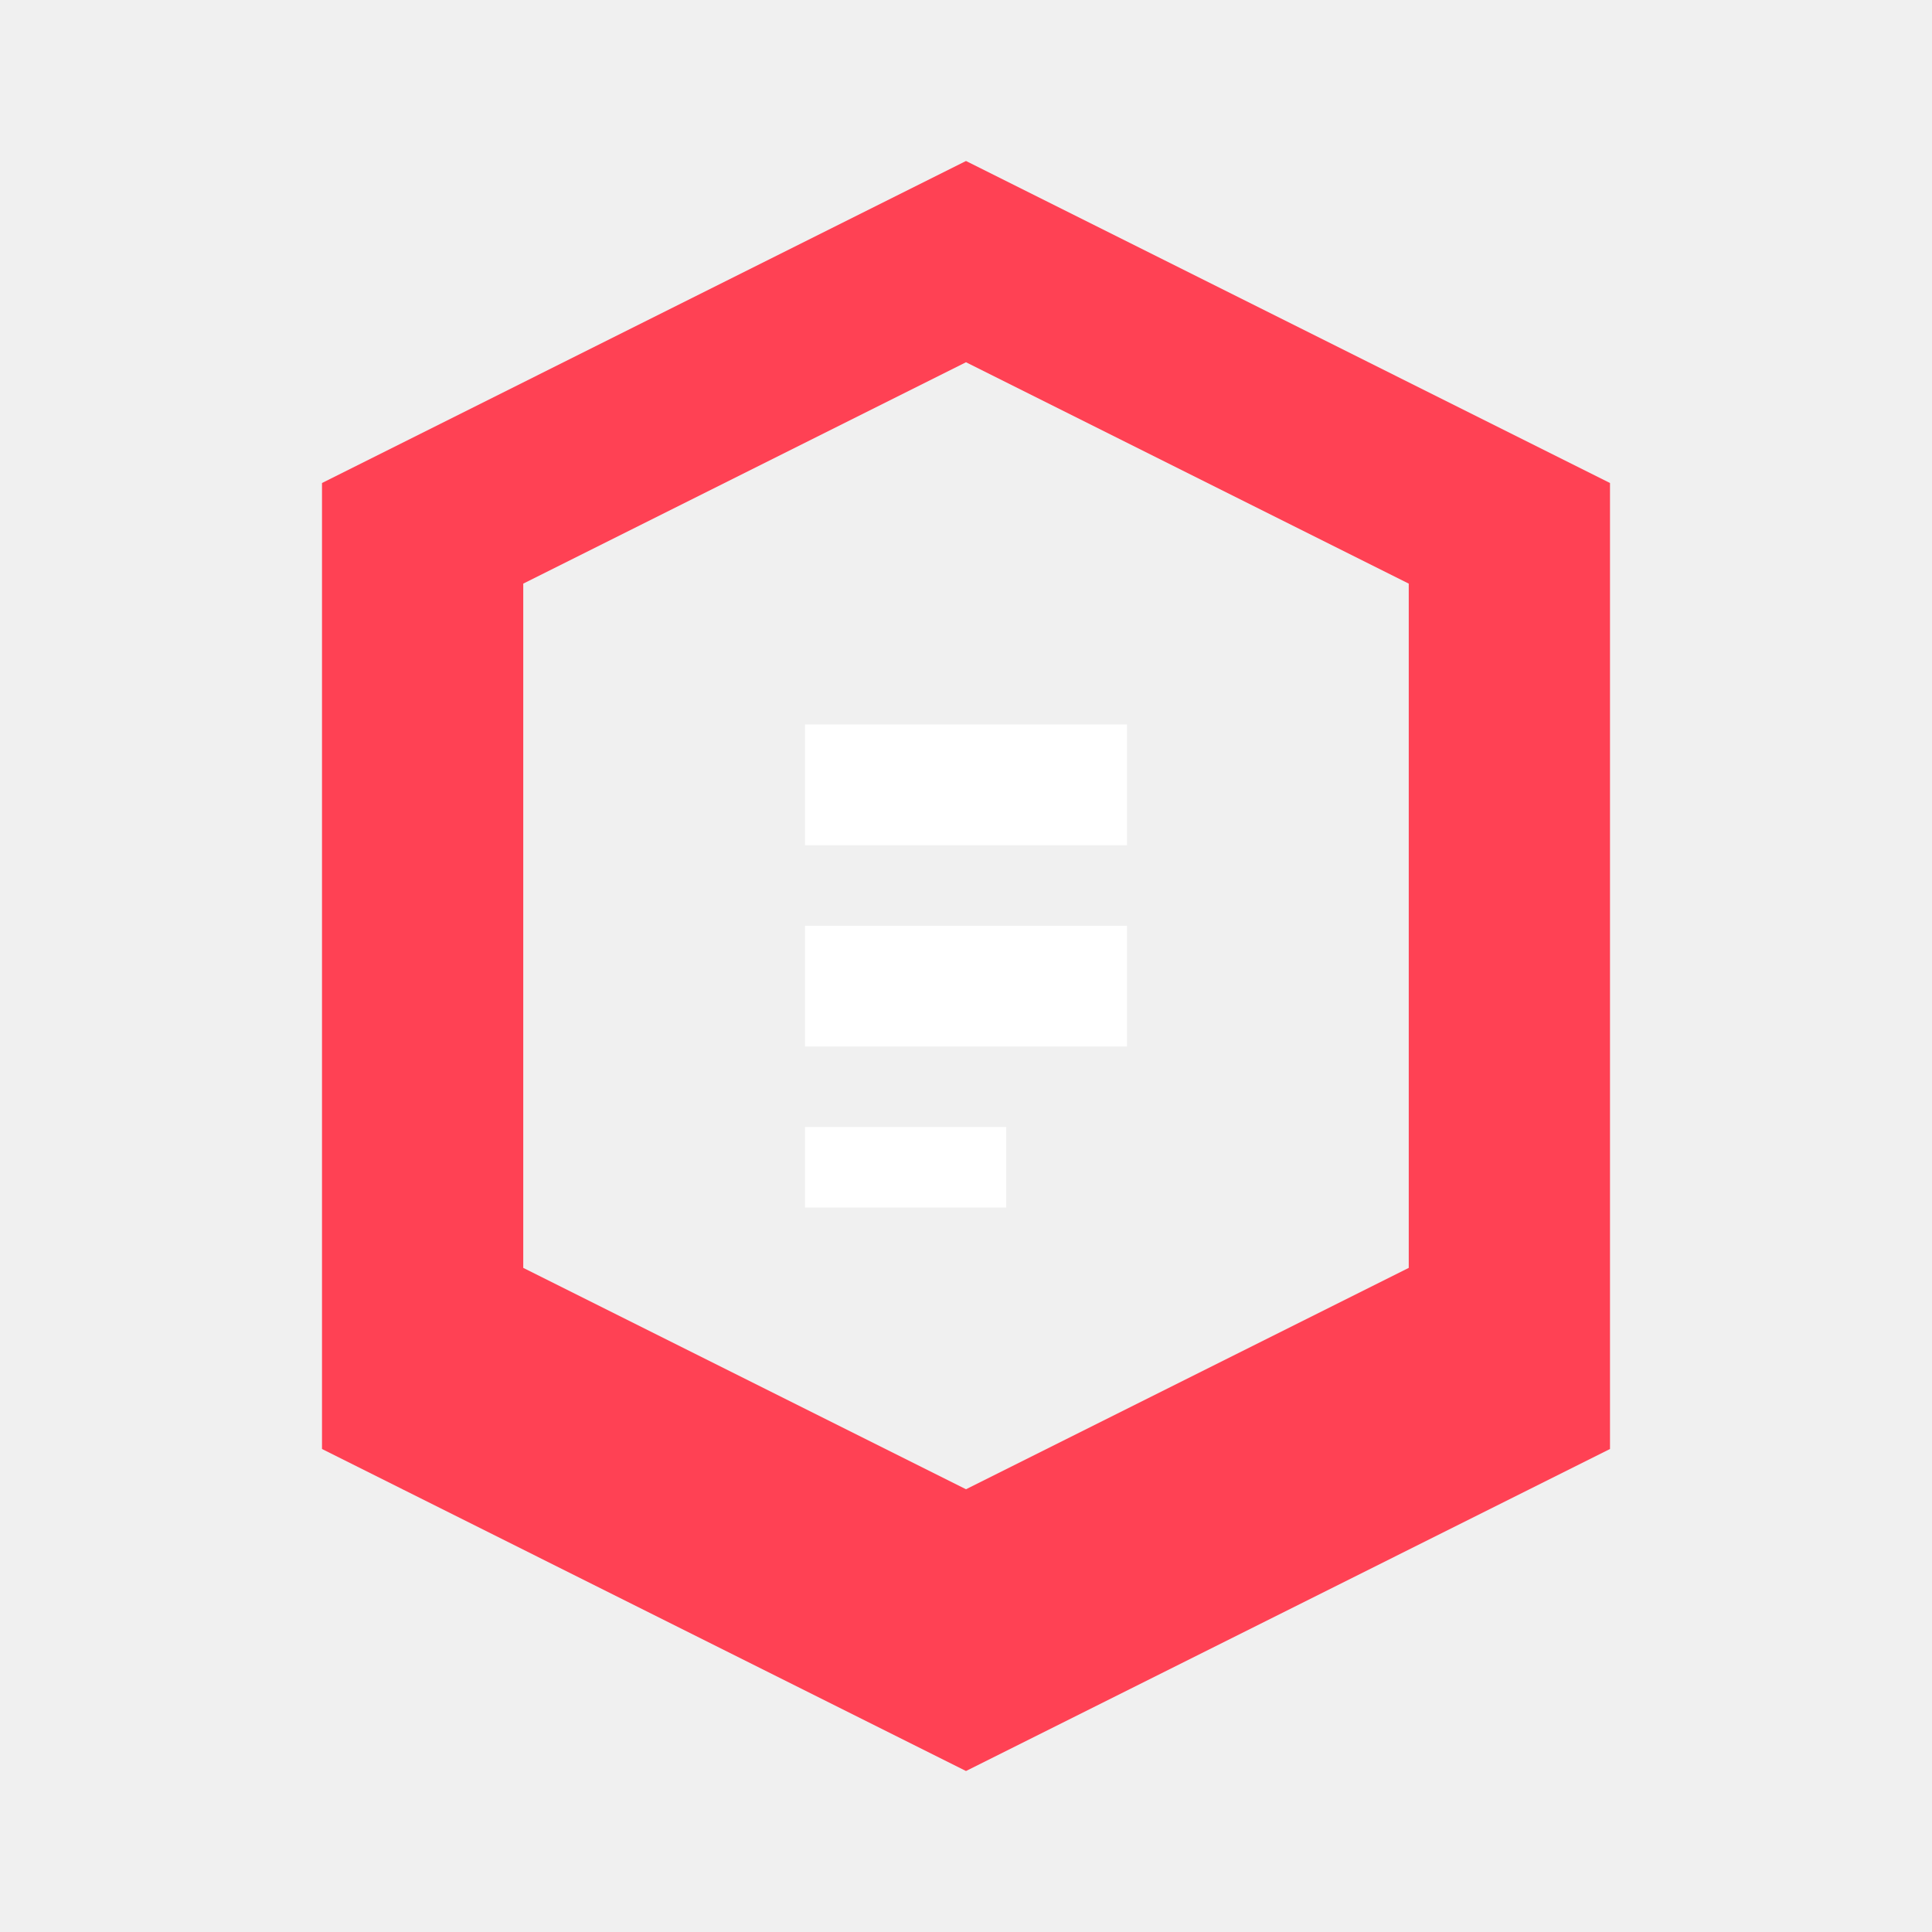
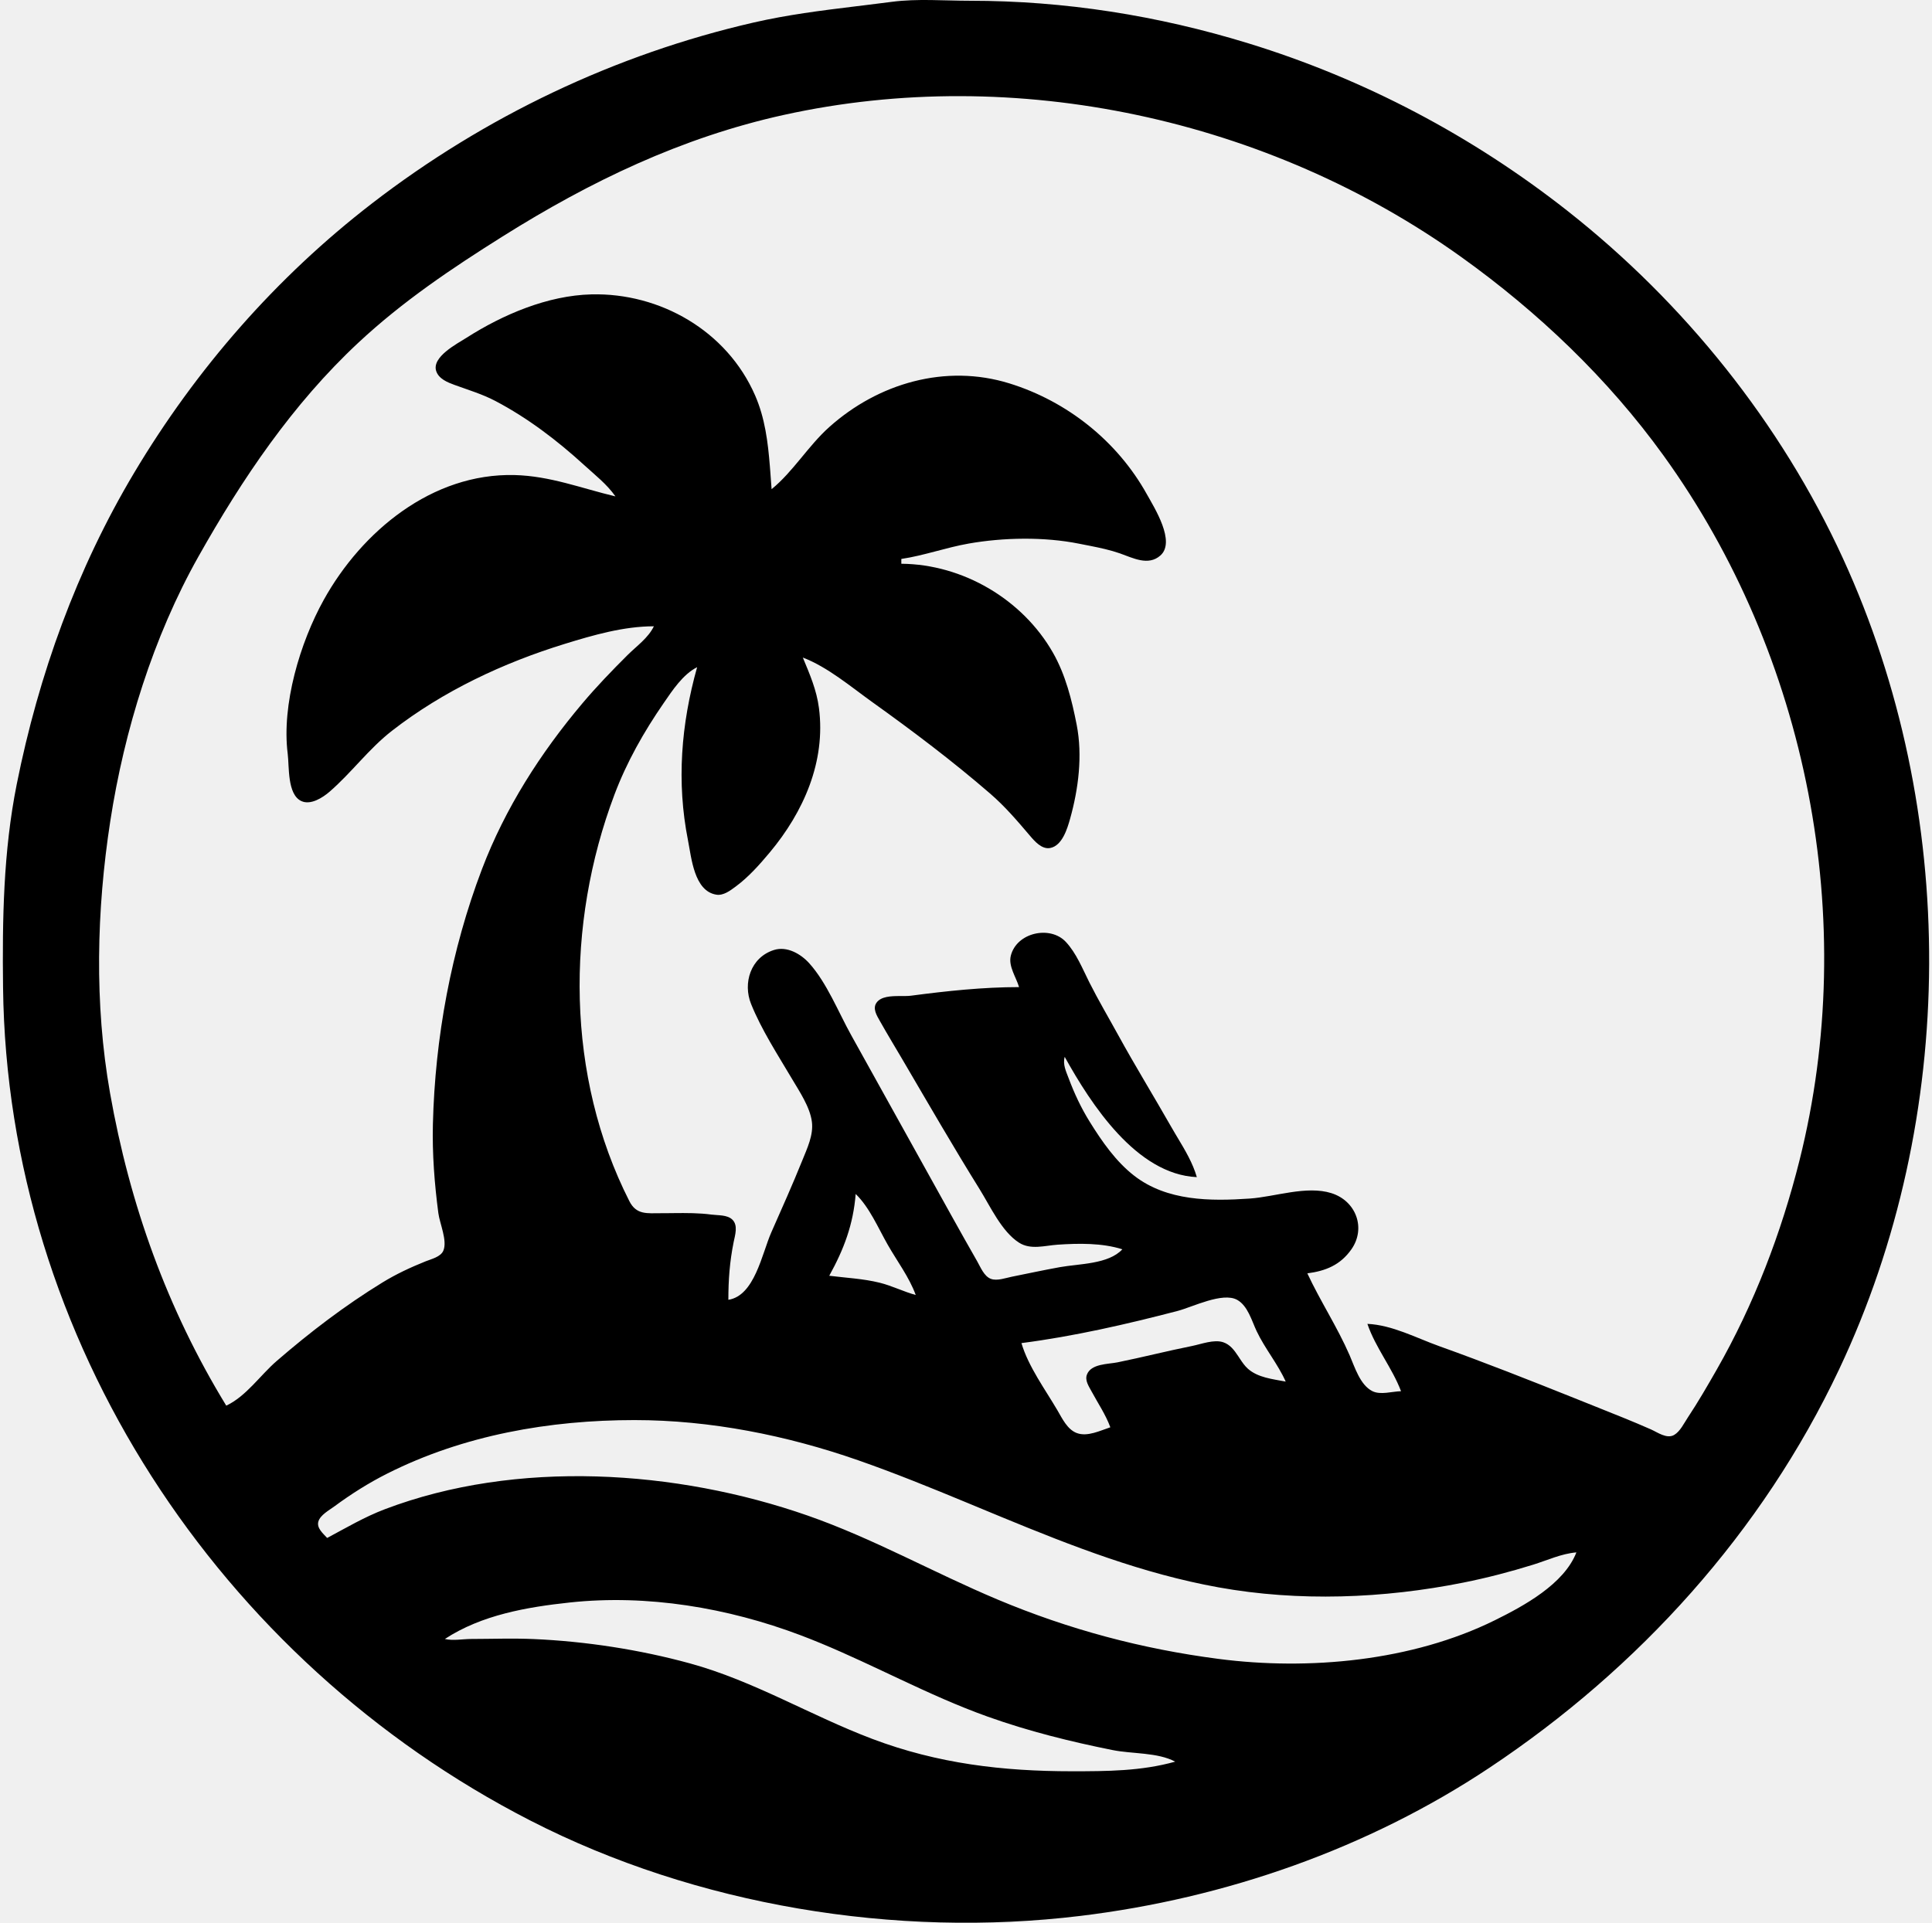
- <svg xmlns="http://www.w3.org/2000/svg" viewBox="0 0 24 24">
-   <path fill="#FF4154" d="M12 2L4 6v12l8 4 8-4V6l-8-4zm0 2.5l5.5 2.75v8.5L12 18.5l-5.5-2.75v-8.5L12 4.5z" />
-   <path fill="#fff" d="M10 9h4v1.5h-4V9zm0 2.5h4V13h-4v-1.5zm0 2.5h2.5V15H10v-1z" />
+ <svg xmlns="http://www.w3.org/2000/svg" height="660" viewBox="0 0 663 660" width="663">
+   <path d="m305.114.624c8.718-1.145 17.927-.365 26.713-.365 32.549 0 64.506 5.053 95.649 14.631 39.744 12.224 76.763 31.767 109.436 57.478 40.047 31.513 73.229 72.847 94.521 119.236 39.836 86.79 39.544 191.973-1.268 278.398-26.389 55.88-68.724 102.65-119.965 136.757-41.809 27.829-90.707 44.863-140.457 50.893-63.325 7.678-131.785-3.542-188.712-32.729-106.869-54.795-179.523-165.076-180.96-285.932-.277-23.301.086-46.741 4.699-69.815 7.513-37.579 20.613-73.904 40.286-106.877 21.281-35.67 48.77-67.147 81.688-92.526 38.602-29.761 83.468-51.167 130.978-62.058 11.474-2.63 22.995-4.087 34.573-5.496l3.658-.445c3.05-.372 6.104-.748 9.163-1.15zm-110.556 549.441c-14.717 1.578-30.239 4.256-42.87 12.522 2.843.684 6.102.005 9.069 0 7.125-.012 14.318-.28 21.435.032 17.817.782 36.382 3.632 53.587 8.35 22.029 6.041 41.433 17.929 62.656 25.945 22.39 8.457 44.677 11.085 68.427 11.085 11.968 0 23.846-.036 35.45-3.303-6.056-3.225-14.726-2.62-21.435-3.963-14.557-2.915-28.869-6.475-42.87-11.47-10.305-3.677-20.231-8.214-30.111-12.849l-6.349-2.985c-9.171-4.309-18.363-8.561-27.845-12.143-24.932-9.418-52.56-14.072-79.144-11.222zm22.259-62.614c-29.164 0-58.66 5.137-84.915 18.37-6.361 3.206-12.408 7.026-18.137 11.259-1.746 1.291-4.842 2.948-5.487 5.192-.655 2.276 1.686 4.182 3.014 5.638 6.562-3.498 12.797-7.2 19.786-9.855 45.199-17.17 99.992-13.571 145.098 2.172 22.494 7.851 43.219 19.592 65.129 28.8 24.503 10.298 49.53 16.975 75.847 20.399 31.042 4.038 66.434.765 94.808-13.242 9.971-4.922 23.814-12.422 28.03-23.32-5.207.455-9.892 2.686-14.84 4.224-7.867 2.446-15.827 4.52-23.908 6.139-27.388 5.487-56.512 6.619-84.091 1.64-25.992-4.693-50.143-14.119-74.18-24.035l-3.068-1.268c-2.045-.847-4.09-1.696-6.136-2.544l-3.069-1.272c-12.28-5.086-24.607-10.111-37.211-14.51-24.485-8.547-50.727-13.785-76.671-13.785zm51.114-447.991c-34.96 7.723-66.277 22.761-96.457 41.718-17.521 11.005-34.282 22.28-49.465 36.444-22.579 21.065-39.836 46.669-54.887 73.412-15.507 27.554-25.45 59.666-30.255 90.824-4.714 30.568-5.491 62.707-.091 93.301 6.75 38.249 19.599 74.141 39.89 107.338 6.819-3.185 11.66-10.446 17.313-15.337 11.415-9.876 23.4-19.029 36.275-26.929 4.766-2.924 9.662-5.194 14.84-7.275 1.953-.785 5.146-1.503 6.065-3.648 1.461-3.407-1.241-9.336-1.705-12.866-1.325-10.096-2.125-20.363-1.875-30.55.725-29.669 6.27-59.752 16.826-87.521 7.955-20.924 20.107-39.922 34.503-56.972 4.885-5.785 10.078-11.171 15.437-16.513 3.167-3.157 7.098-5.859 9.069-9.909-10.337.007-20.675 2.987-30.504 6.013-21.174 6.52-41.801 16.193-59.358 29.842-8.008 6.226-13.873 14.387-21.447 20.94-2.323 2.011-6.485 4.705-9.695 3.188-4.85-2.29-4.101-11.835-4.657-16.222-2.137-16.873 4.255-38.216 12.378-52.843 13.04-23.48 37.151-43.529 65.467-42.829 12.229.302 22.935 4.551 34.626 7.325-2.965-4.212-6.939-7.282-10.717-10.734-9.257-8.459-19.383-16.185-30.504-22.029-4.474-2.351-9.291-3.779-14.015-5.506-2.375-.868-5.366-2.063-6.26-4.702-1.655-4.889 7.149-9.417 10.382-11.479 12.5-7.969 27.827-14.525 42.87-14.894 23.509-.577 46.479 12.468 56.163 34.666 3.404 7.803 4.411 16.055 5.079 24.383l.122 1.562.174 2.346c.019.261.038.521.057.782l.116 1.564.12 1.564c7.384-6.019 12.577-14.877 19.786-21.324 16.861-15.078 39.937-21.772 61.832-14.984 19.787 6.133 36.984 19.788 47.106 37.96 2.648 4.754 10.036 16.374 4.698 21.109-4.177 3.707-9.475.818-13.881-.719-3.336-1.164-6.783-1.902-10.242-2.586l-1.887-.37c-.629-.123-1.258-.246-1.886-.372-11.98-2.402-25.917-2.153-37.923-.041-7.763 1.365-15.349 4.128-23.084 5.272v1.651c21.15.175 41.609 12.241 52.043 30.55 4.323 7.585 6.482 16.267 8.139 24.77 2.048 10.509.608 21.959-2.263 32.201-.963 3.434-2.711 9.256-6.817 10.047-2.903.559-5.368-2.331-7.025-4.279-4.344-5.108-8.476-9.963-13.573-14.374-12.896-11.157-26.531-21.449-40.397-31.373-7.362-5.269-15.426-12.12-23.908-15.34 2.385 5.745 4.721 11.086 5.533 17.339 2.386 18.393-5.314 35.705-16.872 49.54-3.527 4.222-7.299 8.476-11.745 11.756-1.843 1.361-4.157 3.138-6.595 2.753-7.646-1.208-8.556-12.733-9.728-18.637-3.97-19.999-2.376-39.861 3.133-59.449-4.901 2.485-8.444 7.924-11.521 12.385-6.771 9.816-12.646 20.199-16.859 31.376-16.778 44.52-16.616 96.664 5.119 139.523 2.427 4.786 6.111 4.144 10.895 4.144.721 0 1.443-.005 2.165-.011l2.168-.022c4.339-.045 8.687-.065 12.98.509 2.228.297 5.321.032 7.084 1.674 2.111 1.967.986 5.339.5 7.759-1.359 6.766-1.813 12.914-1.813 19.816 9.024-1.399 11.525-15.866 14.724-23.119 3.625-8.216 7.313-16.441 10.667-24.77 1.649-4.094 3.854-8.671 3.275-13.211-.65-5.102-4.336-10.511-6.905-14.862-4.862-8.234-10.389-16.708-13.969-25.596-2.862-7.105-.197-15.983 7.872-18.522 4.45-1.4 9.198 1.346 12.094 4.563 6.073 6.743 9.993 16.778 14.402 24.693l34.395 61.926c2.921 5.244 5.848 10.482 8.837 15.688 1.166 2.031 2.352 5.167 4.74 6.033 2.127.771 5.033-.325 7.149-.749 5.492-1.1 10.976-2.287 16.488-3.283 6.605-1.193 16.674-.969 21.435-6.13-6.963-2.205-15.012-2.075-22.259-1.578-4.353.299-9.178 1.856-13.178-.686-5.953-3.783-9.91-12.522-13.553-18.378-8.98-14.439-17.441-29.096-26.041-43.761l-1.376-2.335-2.766-4.665c-1.381-2.334-2.751-4.675-4.08-7.036-1.027-1.826-2.55-4.233-1.078-6.247 1.546-2.114 4.915-2.239 7.956-2.243l.603 0c1.195.002 2.316.002 3.223-.117 12.274-1.615 24.719-2.953 37.099-2.953-.964-3.352-3.72-7.141-2.838-10.73 1.972-8.031 13.526-10.543 18.9-4.781 3.608 3.868 5.704 9.192 8.051 13.86 3.097 6.162 6.624 12.118 9.941 18.165 5.806 10.586 12.146 20.881 18.117 31.376.492.866 1 1.727 1.512 2.587l.772 1.291c2.577 4.303 5.165 8.635 6.553 13.462-20.736-.949-36.302-25.019-45.343-41.284-.721 2.604.451 4.928 1.388 7.431 1.948 5.198 4.276 10.148 7.206 14.862 4.185 6.733 8.982 13.666 15.314 18.554 11.236 8.674 26.053 8.722 39.572 7.794 8.67-.595 19.503-4.542 28.03-1.864 8.514 2.674 11.941 12.063 6.885 19.276-3.787 5.403-8.843 7.443-15.129 8.258 4.445 9.536 10.269 18.385 14.49 28.073 1.758 4.036 3.591 10.221 7.805 12.35 2.806 1.417 6.825.097 9.858.035-3.044-8.054-8.743-14.888-11.542-23.119 8.534.391 16.787 4.843 24.733 7.685 15.63 5.59 31.064 11.702 46.475 17.869l7.112 2.849c6.339 2.539 12.716 5.052 18.962 7.813 2.285 1.01 5.449 3.37 7.975 1.917 2.061-1.186 3.394-4.015 4.665-5.932 3.556-5.362 6.776-10.929 9.966-16.513 12.774-22.366 22.144-46.873 28.403-71.834 20.645-82.323 2.934-173.156-46.677-241.923-19.061-26.421-43.033-49.262-69.462-68.178-66.139-47.337-152.911-66.294-232.487-48.717zm135.205 410.529c-17.533 4.571-35.602 8.714-53.587 11.04 2.365 8.053 8.145 15.886 12.376 23.119 1.636 2.797 3.386 6.542 6.618 7.756 3.651 1.371 8.064-.854 11.509-1.976-1.595-4.365-4.28-8.292-6.477-12.385-.905-1.688-2.306-3.686-1.56-5.69 1.411-3.787 7.266-3.564 10.51-4.222 8.547-1.734 17.005-3.898 25.557-5.611 3.151-.632 7.539-2.342 10.705-1.286 2.371.791 3.8 2.745 5.152 4.782l.606.919c.809 1.223 1.637 2.418 2.671 3.351 3.458 3.122 8.628 3.602 13.018 4.454-2.679-6.027-7.13-11.301-9.985-17.339-1.66-3.512-3.023-8.678-6.656-10.707-5.005-2.796-15.342 2.461-20.458 3.796zm-110.473-40.152c-.825 10.468-4.036 18.985-9.069 28.073 5.767.73 11.649.99 17.313 2.394 4.245 1.052 8.157 3.058 12.366 4.212-2.251-6.158-6.426-11.652-9.661-17.339-3.266-5.741-6.19-12.717-10.949-17.339z" transform="translate(.9778)" />
</svg>
